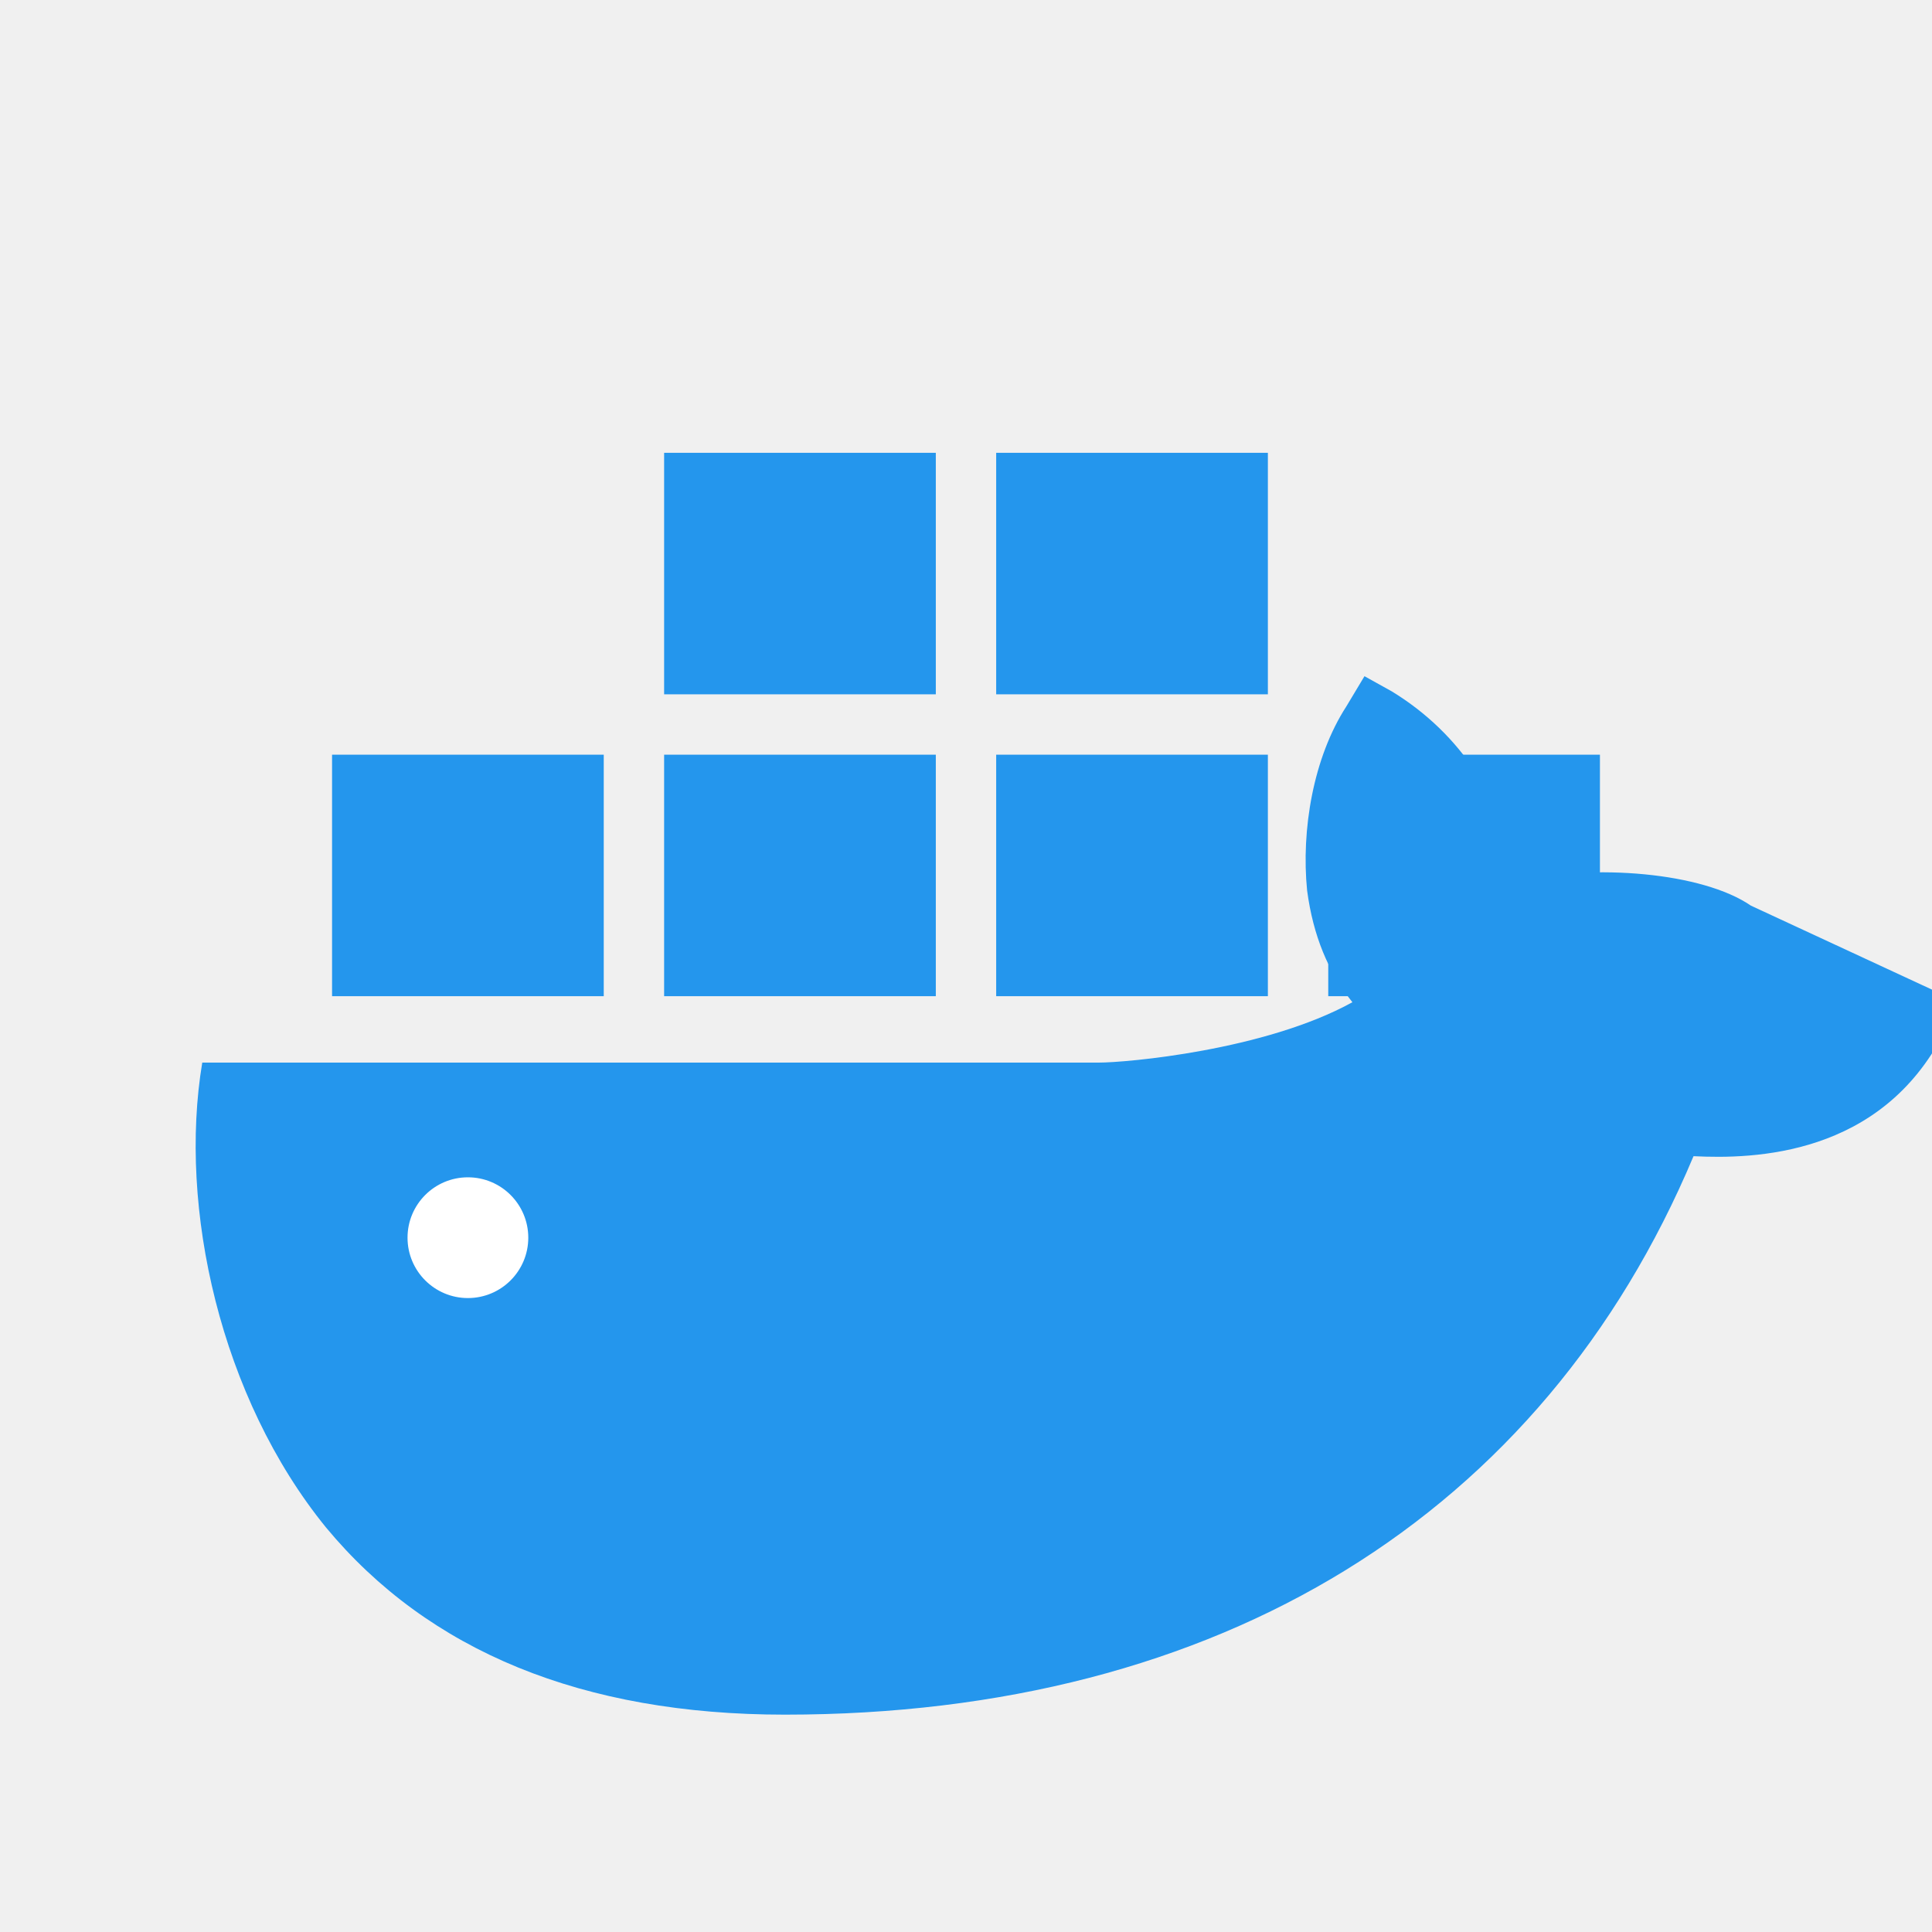
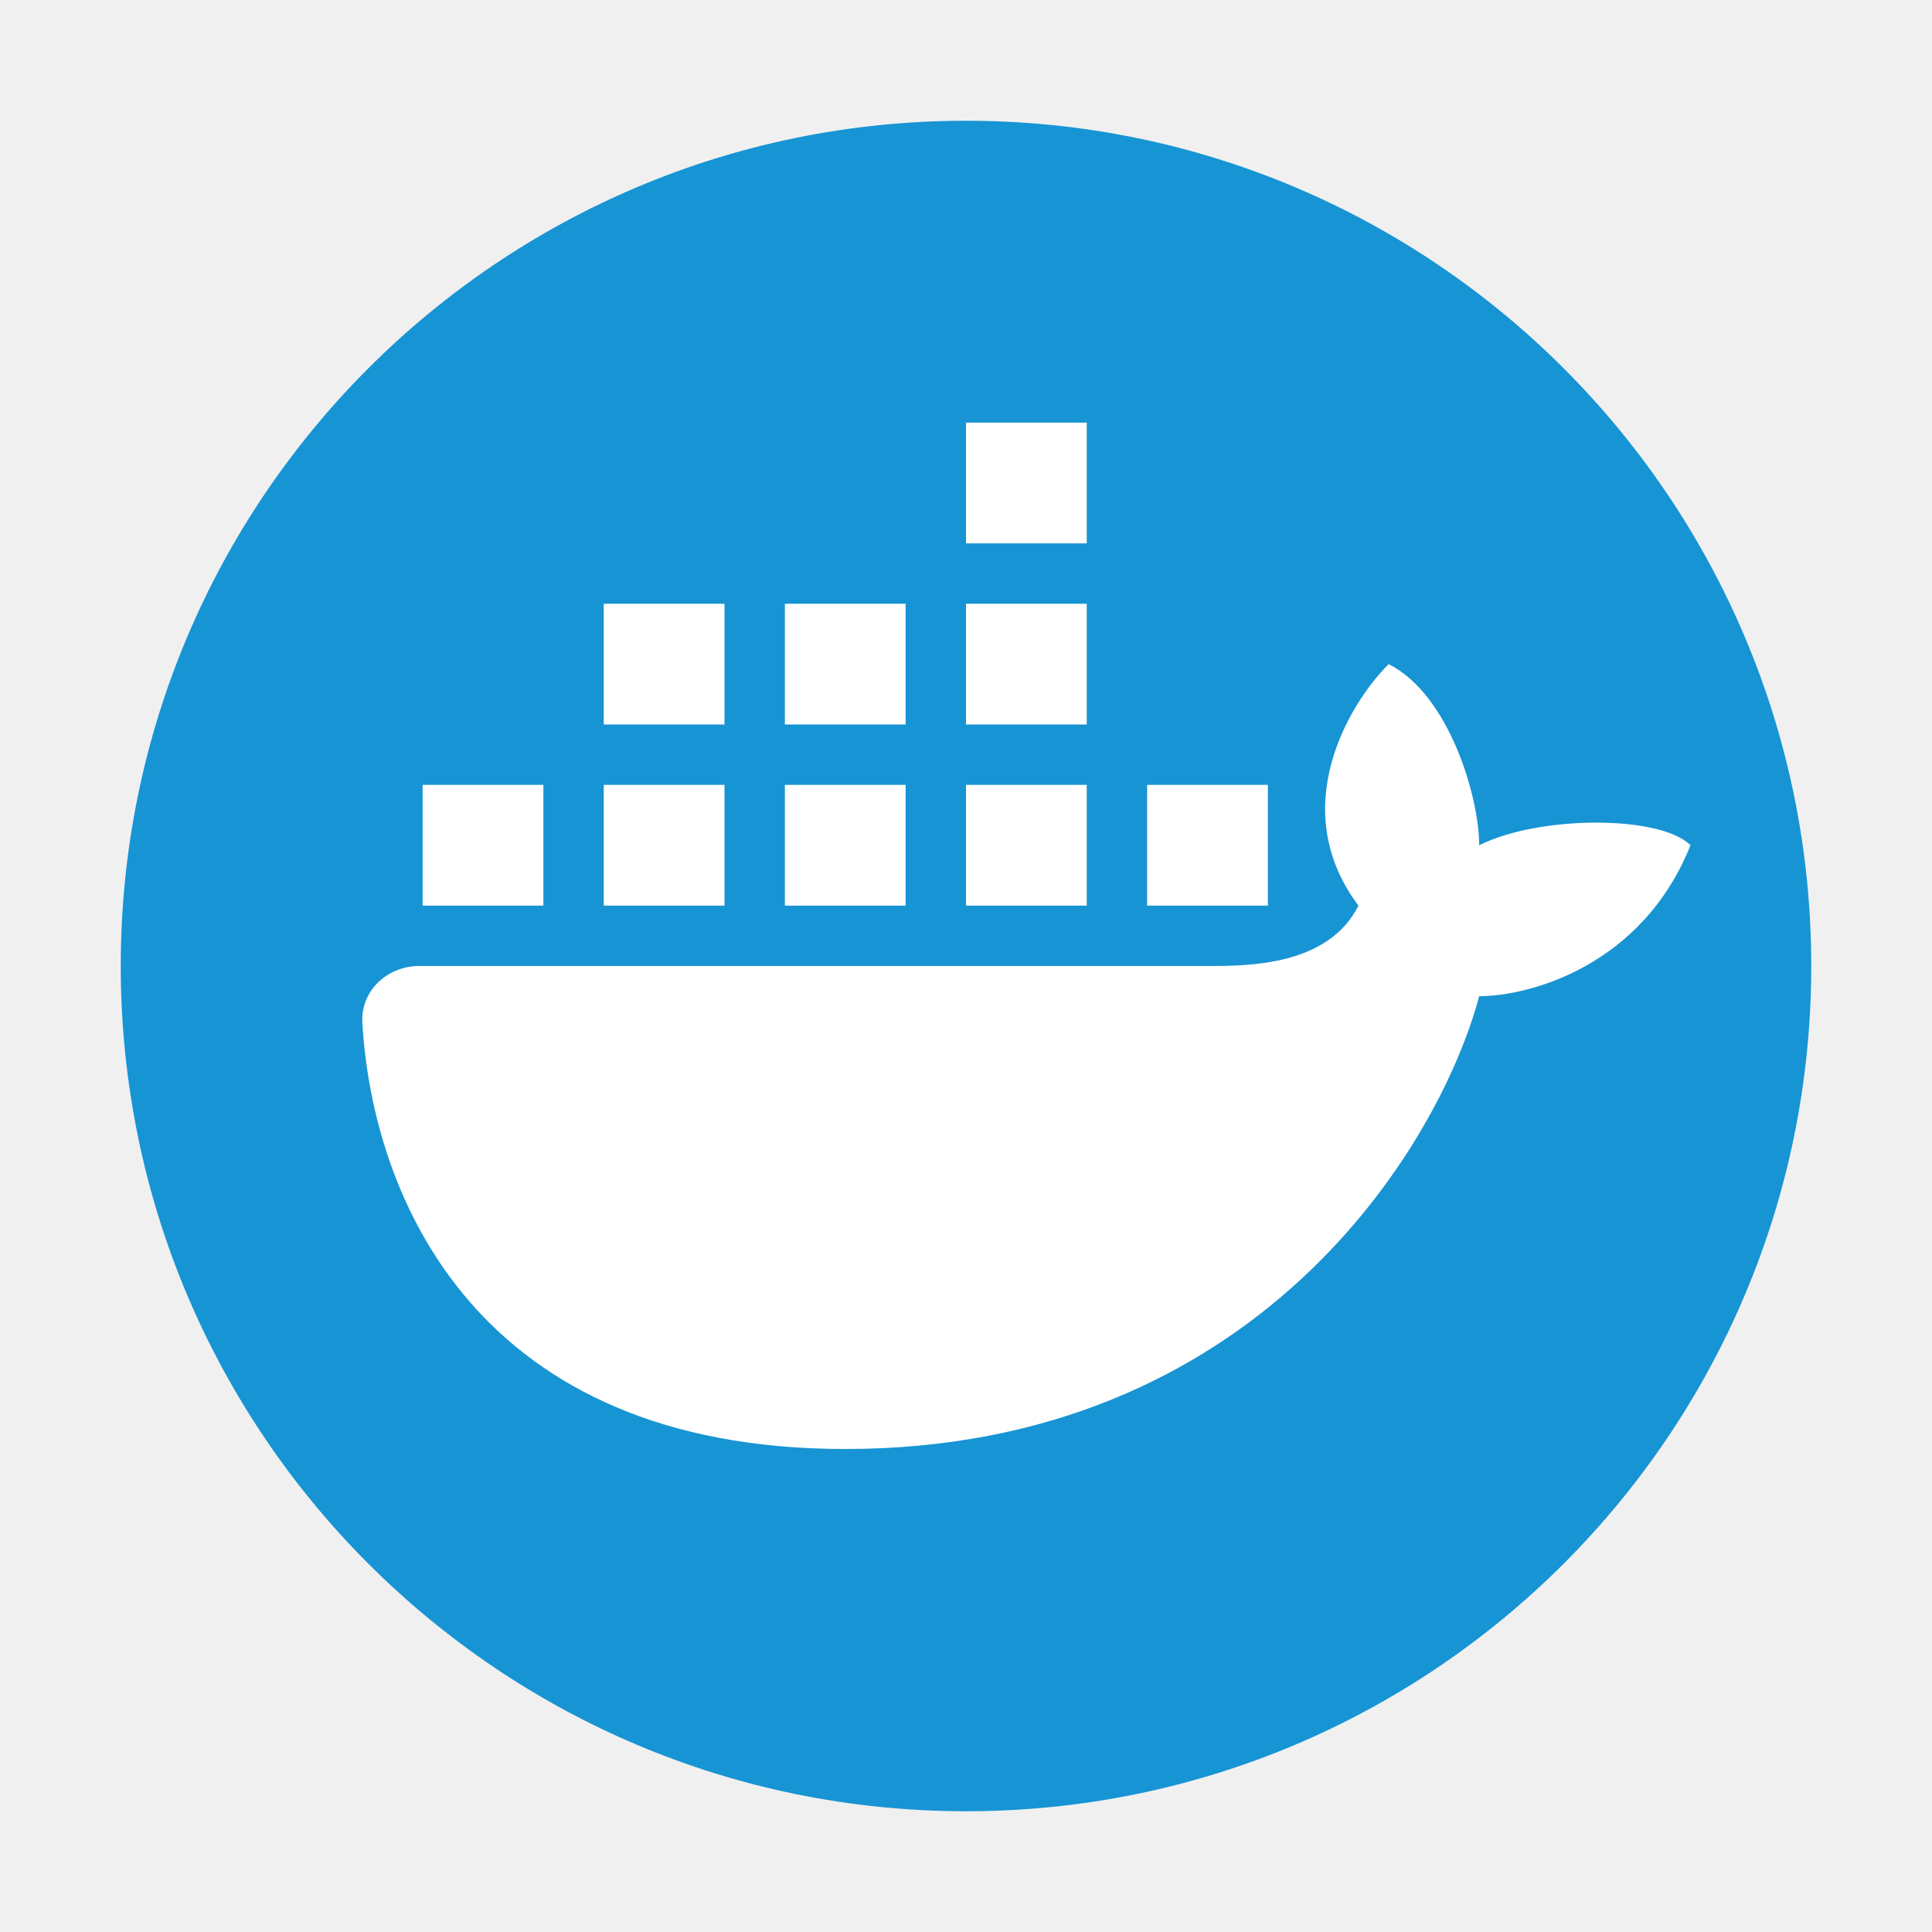
- <svg xmlns="http://www.w3.org/2000/svg" viewBox="0 0 64 64">
-   <g fill="#2496ED">
-     <path d="M11 25h9v8h-9zm11 0h9v8h-9zm11 0h9v8h-9zM22 15h9v8h-9zm11 0h9v8h-9zm11 10h9v8h-9z" />
-     <path d="M58 30c-1.6-1.1-5.2-1.4-7.8-.8-.3-2.6-1.8-4.9-4.1-6.3l-.9-.5-.6 1c-1.1 1.7-1.5 4.1-1.3 6.1.2 1.5.7 2.7 1.5 3.7-2.9 1.6-7.5 2-8.4 2H6.7c-.8 4.8.6 11.1 4.1 15.4 3.4 4.1 8.5 6.2 15.2 6.2 14.4 0 25.1-6.6 30.1-18.5 2 .1 6.2 0 8.3-4.1l.5-1-6.9-3.2Z" />
-   </g>
-   <circle cx="15.5" cy="41" r="2" fill="#fff" />
+ <svg xmlns="http://www.w3.org/2000/svg" width="800px" height="800px" viewBox="0 0 32 32" fill="none">
+   <circle cx="16" cy="16" r="14" fill="#1794D4" />
+   <path d="M18 7H16V9H18V7Z" fill="white" />
+   <path d="M10 10H12V12H10V10Z" fill="white" />
+   <path d="M6.002 16.941C6.172 19.843 7.9 24 14 24C20.8 24 23.833 19 24.5 16.5C25.333 16.5 27.2 16 28 14C27.5 13.5 25.5 13.5 24.5 14C24.5 13.2 24 11.5 23 11C22.333 11.667 21.3 13.4 22.5 15C22 16 20.667 16 20 16H6.943C6.413 16 5.97 16.413 6.002 16.941Z" fill="white" />
+   <path d="M9 13H7V15H9V13Z" fill="white" />
+   <path d="M10 13H12V15H10V13Z" fill="white" />
+   <path d="M15 13H13V15H15V13Z" fill="white" />
+   <path d="M16 13H18V15H16V13Z" fill="white" />
+   <path d="M21 13H19V15H21V13Z" fill="white" />
+   <path d="M15 10H13V12H15V10Z" fill="white" />
+   <path d="M16 10H18V12H16V10Z" fill="white" />
</svg>
